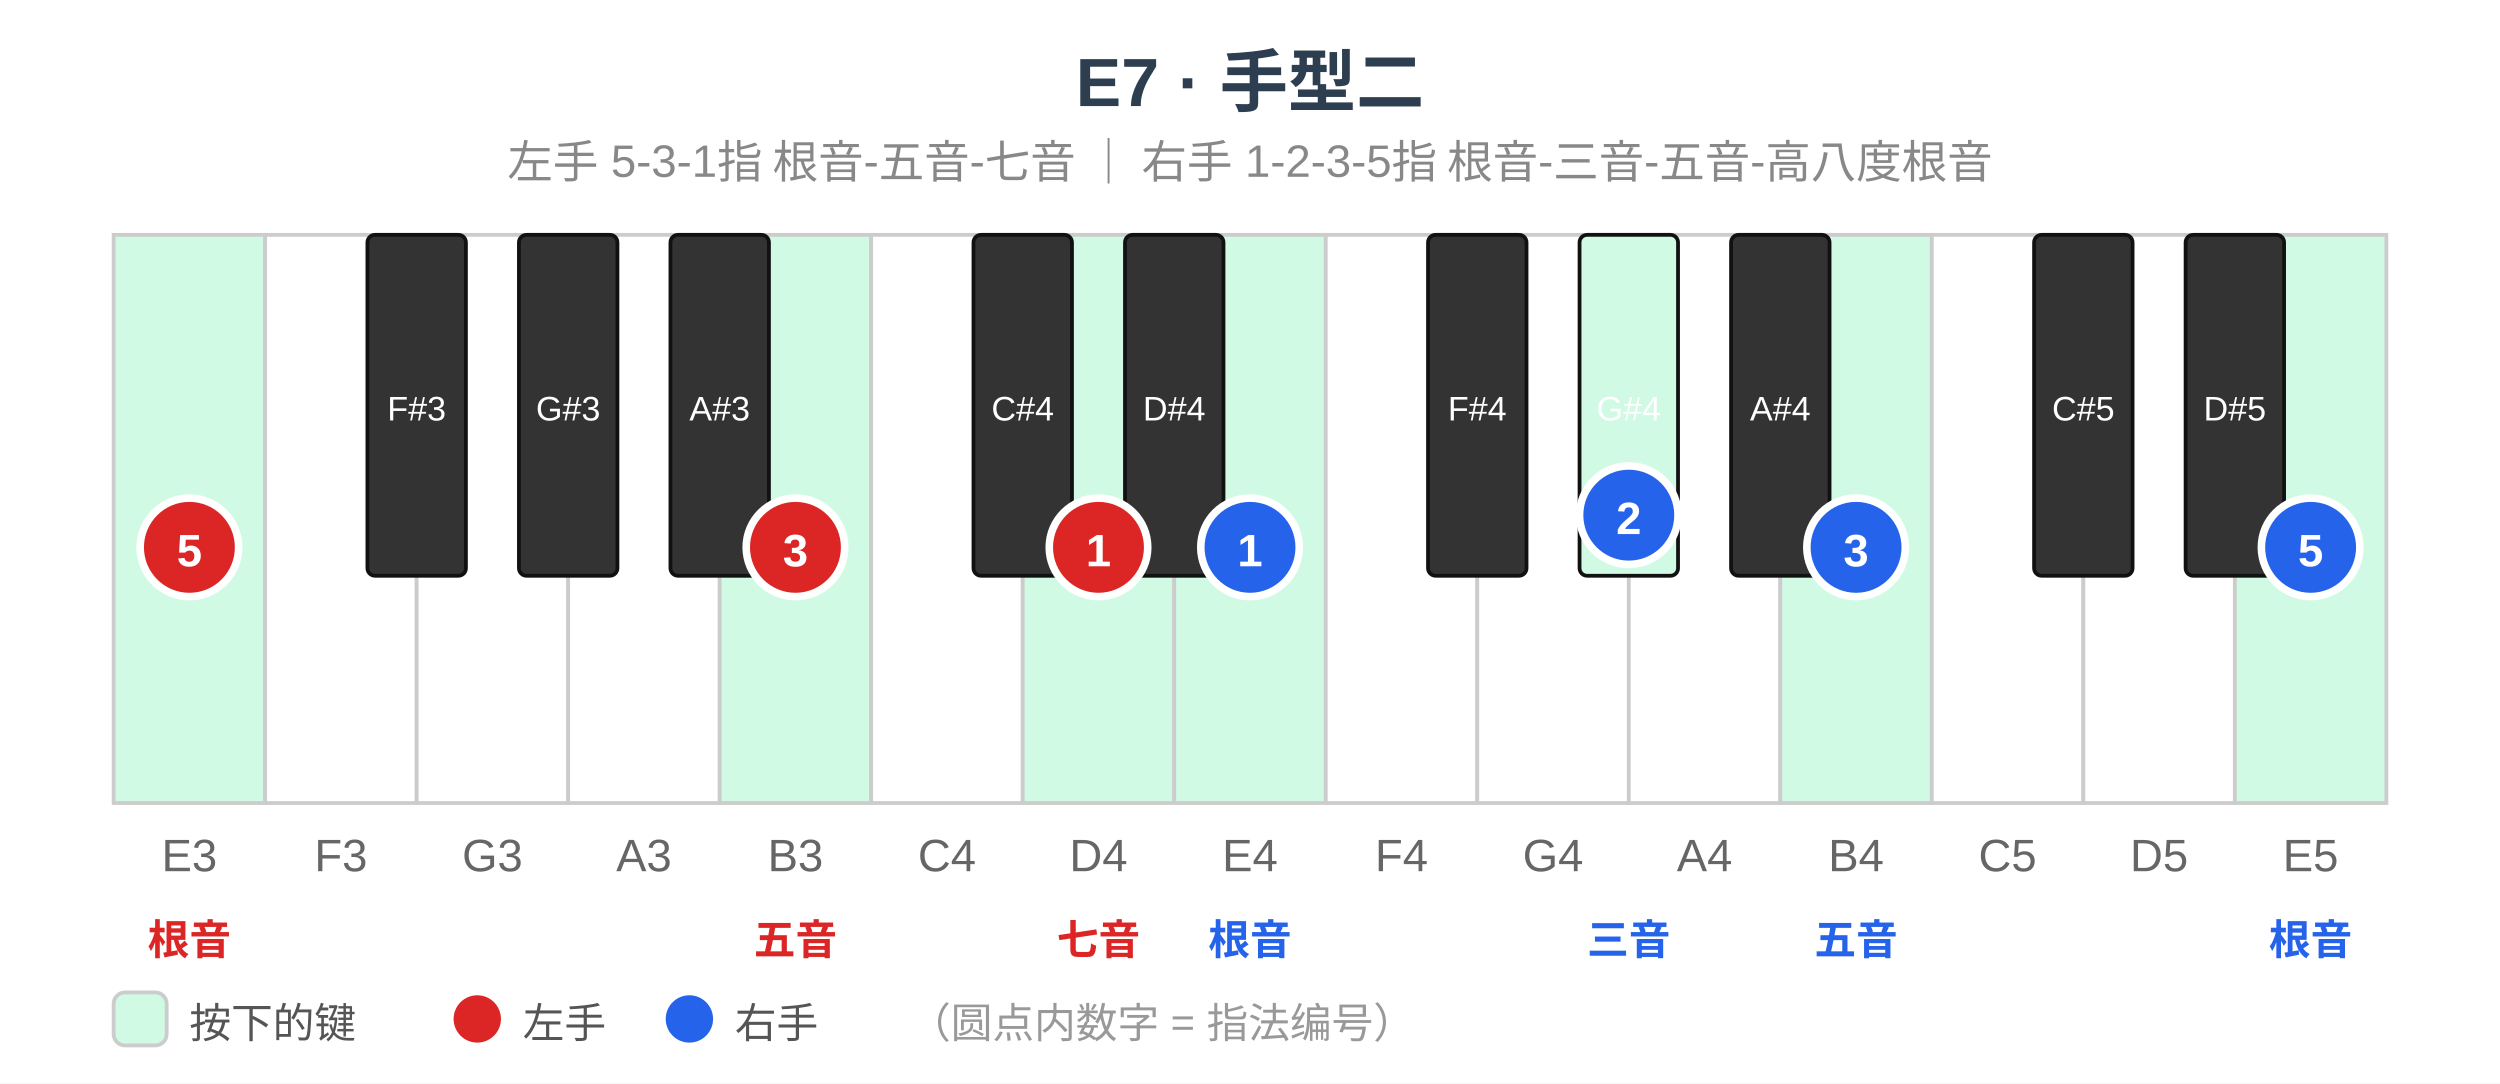
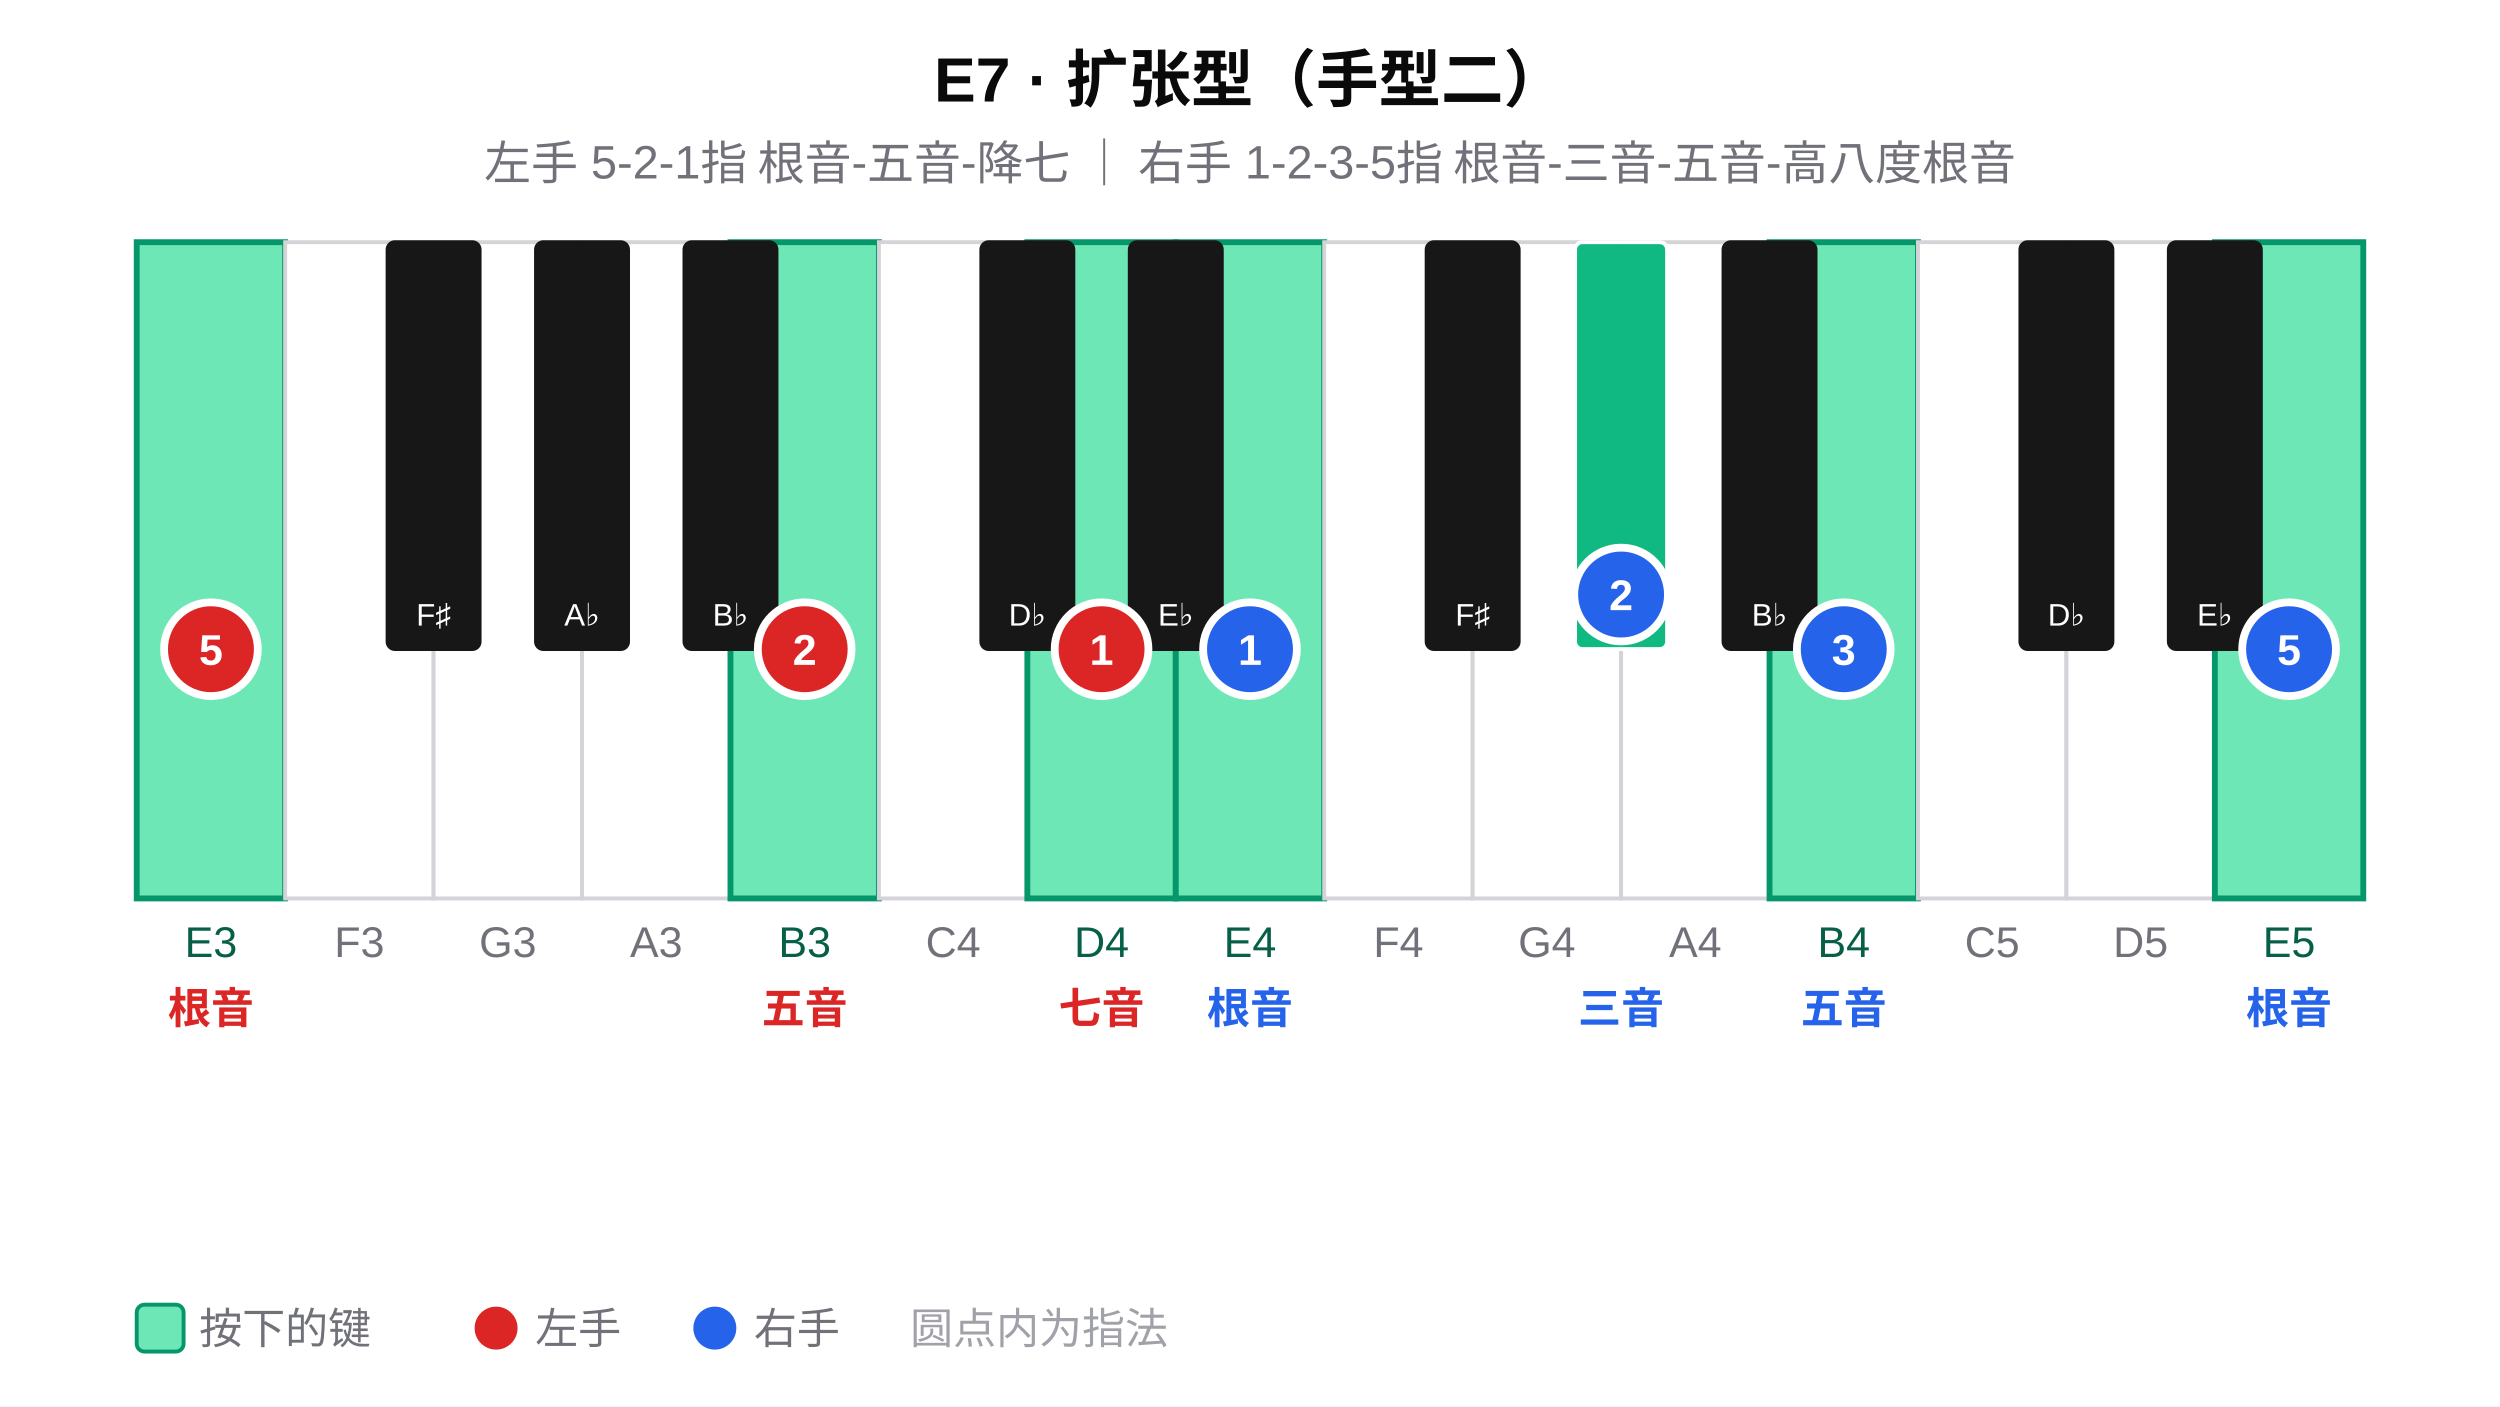
- <svg xmlns="http://www.w3.org/2000/svg" viewBox="0 0 660 286" width="660" height="286">
-   <rect width="660" height="286" fill="#ffffff" />
-   <text x="330.0" y="28" text-anchor="middle" font-family="Arial,sans-serif" font-size="18" font-weight="bold" fill="#2c3e50">E7 · 手型二</text>
-   <text x="330.0" y="47" text-anchor="middle" font-family="Arial,sans-serif" font-size="12" fill="#888">左手 5-3-1指 根音-五音-七音 ｜ 右手 1-2-3-5指 根音-三音-五音-高八度根音</text>
-   <rect x="30.0" y="62" width="40" height="150" fill="#d1fae5" stroke="#ccc" stroke-width="1" />
-   <text x="50.0" y="230" text-anchor="middle" font-family="Arial,sans-serif" font-size="12" fill="#666">E3</text>
-   <rect x="70.0" y="62" width="40" height="150" fill="white" stroke="#ccc" stroke-width="1" />
-   <text x="90.0" y="230" text-anchor="middle" font-family="Arial,sans-serif" font-size="12" fill="#666">F3</text>
-   <rect x="110.0" y="62" width="40" height="150" fill="white" stroke="#ccc" stroke-width="1" />
-   <text x="130.0" y="230" text-anchor="middle" font-family="Arial,sans-serif" font-size="12" fill="#666">G3</text>
-   <rect x="150.0" y="62" width="40" height="150" fill="white" stroke="#ccc" stroke-width="1" />
-   <text x="170.0" y="230" text-anchor="middle" font-family="Arial,sans-serif" font-size="12" fill="#666">A3</text>
-   <rect x="190.0" y="62" width="40" height="150" fill="#d1fae5" stroke="#ccc" stroke-width="1" />
-   <text x="210.0" y="230" text-anchor="middle" font-family="Arial,sans-serif" font-size="12" fill="#666">B3</text>
-   <rect x="230.0" y="62" width="40" height="150" fill="white" stroke="#ccc" stroke-width="1" />
-   <text x="250.0" y="230" text-anchor="middle" font-family="Arial,sans-serif" font-size="12" fill="#666">C4</text>
-   <rect x="270.0" y="62" width="40" height="150" fill="#d1fae5" stroke="#ccc" stroke-width="1" />
-   <text x="290.0" y="230" text-anchor="middle" font-family="Arial,sans-serif" font-size="12" fill="#666">D4</text>
-   <rect x="310.0" y="62" width="40" height="150" fill="#d1fae5" stroke="#ccc" stroke-width="1" />
-   <text x="330.0" y="230" text-anchor="middle" font-family="Arial,sans-serif" font-size="12" fill="#666">E4</text>
-   <rect x="350.0" y="62" width="40" height="150" fill="white" stroke="#ccc" stroke-width="1" />
-   <text x="370.0" y="230" text-anchor="middle" font-family="Arial,sans-serif" font-size="12" fill="#666">F4</text>
-   <rect x="390.0" y="62" width="40" height="150" fill="white" stroke="#ccc" stroke-width="1" />
-   <text x="410.0" y="230" text-anchor="middle" font-family="Arial,sans-serif" font-size="12" fill="#666">G4</text>
-   <rect x="430.0" y="62" width="40" height="150" fill="white" stroke="#ccc" stroke-width="1" />
-   <text x="450.0" y="230" text-anchor="middle" font-family="Arial,sans-serif" font-size="12" fill="#666">A4</text>
-   <rect x="470.0" y="62" width="40" height="150" fill="#d1fae5" stroke="#ccc" stroke-width="1" />
-   <text x="490.0" y="230" text-anchor="middle" font-family="Arial,sans-serif" font-size="12" fill="#666">B4</text>
-   <rect x="510.0" y="62" width="40" height="150" fill="white" stroke="#ccc" stroke-width="1" />
-   <text x="530.0" y="230" text-anchor="middle" font-family="Arial,sans-serif" font-size="12" fill="#666">C5</text>
-   <rect x="550.0" y="62" width="40" height="150" fill="white" stroke="#ccc" stroke-width="1" />
-   <text x="570.0" y="230" text-anchor="middle" font-family="Arial,sans-serif" font-size="12" fill="#666">D5</text>
-   <rect x="590.0" y="62" width="40" height="150" fill="#d1fae5" stroke="#ccc" stroke-width="1" />
-   <text x="610.0" y="230" text-anchor="middle" font-family="Arial,sans-serif" font-size="12" fill="#666">E5</text>
-   <rect x="97.0" y="62" width="26" height="90" fill="#333" stroke="#111" stroke-width="1" rx="2" />
-   <text x="110.0" y="111.0" text-anchor="middle" font-family="Arial,sans-serif" font-size="9" fill="#fff">F#3</text>
-   <rect x="137.0" y="62" width="26" height="90" fill="#333" stroke="#111" stroke-width="1" rx="2" />
-   <text x="150.0" y="111.0" text-anchor="middle" font-family="Arial,sans-serif" font-size="9" fill="#fff">G#3</text>
-   <rect x="177.0" y="62" width="26" height="90" fill="#333" stroke="#111" stroke-width="1" rx="2" />
-   <text x="190.0" y="111.0" text-anchor="middle" font-family="Arial,sans-serif" font-size="9" fill="#fff">A#3</text>
-   <rect x="257.0" y="62" width="26" height="90" fill="#333" stroke="#111" stroke-width="1" rx="2" />
-   <text x="270.0" y="111.0" text-anchor="middle" font-family="Arial,sans-serif" font-size="9" fill="#fff">C#4</text>
-   <rect x="297.0" y="62" width="26" height="90" fill="#333" stroke="#111" stroke-width="1" rx="2" />
-   <text x="310.0" y="111.0" text-anchor="middle" font-family="Arial,sans-serif" font-size="9" fill="#fff">D#4</text>
-   <rect x="377.0" y="62" width="26" height="90" fill="#333" stroke="#111" stroke-width="1" rx="2" />
-   <text x="390.0" y="111.0" text-anchor="middle" font-family="Arial,sans-serif" font-size="9" fill="#fff">F#4</text>
-   <rect x="417.0" y="62" width="26" height="90" fill="#d1fae5" stroke="#111" stroke-width="1" rx="2" />
-   <text x="430.0" y="111.0" text-anchor="middle" font-family="Arial,sans-serif" font-size="9" fill="#fff">G#4</text>
-   <rect x="457.0" y="62" width="26" height="90" fill="#333" stroke="#111" stroke-width="1" rx="2" />
-   <text x="470.0" y="111.0" text-anchor="middle" font-family="Arial,sans-serif" font-size="9" fill="#fff">A#4</text>
-   <rect x="537.0" y="62" width="26" height="90" fill="#333" stroke="#111" stroke-width="1" rx="2" />
-   <text x="550.0" y="111.0" text-anchor="middle" font-family="Arial,sans-serif" font-size="9" fill="#fff">C#5</text>
-   <rect x="577.0" y="62" width="26" height="90" fill="#333" stroke="#111" stroke-width="1" rx="2" />
-   <text x="590.0" y="111.0" text-anchor="middle" font-family="Arial,sans-serif" font-size="9" fill="#fff">D#5</text>
-   <circle cx="50.0" cy="144.5" r="13" fill="#dc2626" stroke="white" stroke-width="2" />
-   <text x="50.0" y="149.5" text-anchor="middle" font-family="Arial,sans-serif" font-size="12" font-weight="bold" fill="white">5</text>
-   <text x="50.0" y="252" text-anchor="middle" font-family="Arial,sans-serif" font-size="11" font-weight="bold" fill="#dc2626">根音</text>
-   <circle cx="210.0" cy="144.5" r="13" fill="#dc2626" stroke="white" stroke-width="2" />
-   <text x="210.0" y="149.5" text-anchor="middle" font-family="Arial,sans-serif" font-size="12" font-weight="bold" fill="white">3</text>
-   <text x="210.0" y="252" text-anchor="middle" font-family="Arial,sans-serif" font-size="11" font-weight="bold" fill="#dc2626">五音</text>
-   <circle cx="290.0" cy="144.5" r="13" fill="#dc2626" stroke="white" stroke-width="2" />
-   <text x="290.0" y="149.5" text-anchor="middle" font-family="Arial,sans-serif" font-size="12" font-weight="bold" fill="white">1</text>
-   <text x="290.0" y="252" text-anchor="middle" font-family="Arial,sans-serif" font-size="11" font-weight="bold" fill="#dc2626">七音</text>
-   <circle cx="330.0" cy="144.5" r="13" fill="#2563eb" stroke="white" stroke-width="2" />
-   <text x="330.0" y="149.5" text-anchor="middle" font-family="Arial,sans-serif" font-size="12" font-weight="bold" fill="white">1</text>
-   <text x="330.0" y="252" text-anchor="middle" font-family="Arial,sans-serif" font-size="11" font-weight="bold" fill="#2563eb">根音</text>
-   <circle cx="430.0" cy="136.0" r="13" fill="#2563eb" stroke="white" stroke-width="2" />
-   <text x="430.0" y="141.0" text-anchor="middle" font-family="Arial,sans-serif" font-size="12" font-weight="bold" fill="white">2</text>
-   <text x="430.0" y="252" text-anchor="middle" font-family="Arial,sans-serif" font-size="11" font-weight="bold" fill="#2563eb">三音</text>
-   <circle cx="490.0" cy="144.5" r="13" fill="#2563eb" stroke="white" stroke-width="2" />
-   <text x="490.0" y="149.5" text-anchor="middle" font-family="Arial,sans-serif" font-size="12" font-weight="bold" fill="white">3</text>
-   <text x="490.0" y="252" text-anchor="middle" font-family="Arial,sans-serif" font-size="11" font-weight="bold" fill="#2563eb">五音</text>
-   <circle cx="610.0" cy="144.5" r="13" fill="#2563eb" stroke="white" stroke-width="2" />
-   <text x="610.0" y="149.5" text-anchor="middle" font-family="Arial,sans-serif" font-size="12" font-weight="bold" fill="white">5</text>
-   <text x="610.0" y="252" text-anchor="middle" font-family="Arial,sans-serif" font-size="11" font-weight="bold" fill="#2563eb">根音</text>
-   <rect x="30.0" y="262" width="14" height="14" rx="3" fill="#d1fae5" stroke="#ccc" stroke-width="1" />
-   <text x="50.0" y="274" font-family="Arial,sans-serif" font-size="11" fill="#555">按下的键</text>
-   <circle cx="126.0" cy="269" r="7" fill="#dc2626" stroke="white" stroke-width="1.5" />
-   <text x="138.0" y="274" font-family="Arial,sans-serif" font-size="11" fill="#555">左手</text>
-   <circle cx="182.0" cy="269" r="7" fill="#2563eb" stroke="white" stroke-width="1.5" />
-   <text x="194.0" y="274" font-family="Arial,sans-serif" font-size="11" fill="#555">右手</text>
-   <text x="240.0" y="274" font-family="Arial,sans-serif" font-size="11" fill="#999">（圆点内数字 = 指法编号）</text>
+ <svg xmlns="http://www.w3.org/2000/svg" viewBox="0 0 640 360" width="640" height="360">
+   <rect width="640" height="360" fill="#FFFFFF" />
+   <text x="320.0" y="26" text-anchor="middle" font-family="Arial, Helvetica, sans-serif" font-size="16" font-weight="bold" fill="#0A0A0A">E7 · 扩张型（手型二）</text>
+   <text x="320.0" y="46" text-anchor="middle" font-family="Arial, Helvetica, sans-serif" font-size="12" fill="#71717A">左手 5-2-1指 根音-五音-降七 ｜ 右手 1-2-3-5指 根音-三音-五音-高八度根音</text>
+   <rect x="35.00" y="62.00" width="38.00" height="168.00" rx="0" ry="0" fill="#6EE7B7" stroke="#059669" stroke-width="1.5" />
+   <text x="54.00" y="245.00" text-anchor="middle" font-family="Arial, Helvetica, sans-serif" font-size="11" fill="#065F46">E3</text>
+   <rect x="73.00" y="62.00" width="38.00" height="168.00" rx="0" ry="0" fill="#FFFFFF" stroke="#D4D4D8" stroke-width="1" />
+   <text x="92.00" y="245.00" text-anchor="middle" font-family="Arial, Helvetica, sans-serif" font-size="11" fill="#71717A">F3</text>
+   <rect x="111.00" y="62.00" width="38.00" height="168.00" rx="0" ry="0" fill="#FFFFFF" stroke="#D4D4D8" stroke-width="1" />
+   <text x="130.00" y="245.00" text-anchor="middle" font-family="Arial, Helvetica, sans-serif" font-size="11" fill="#71717A">G3</text>
+   <rect x="149.00" y="62.00" width="38.00" height="168.00" rx="0" ry="0" fill="#FFFFFF" stroke="#D4D4D8" stroke-width="1" />
+   <text x="168.00" y="245.00" text-anchor="middle" font-family="Arial, Helvetica, sans-serif" font-size="11" fill="#71717A">A3</text>
+   <rect x="187.00" y="62.00" width="38.00" height="168.00" rx="0" ry="0" fill="#6EE7B7" stroke="#059669" stroke-width="1.5" />
+   <text x="206.00" y="245.00" text-anchor="middle" font-family="Arial, Helvetica, sans-serif" font-size="11" fill="#065F46">B3</text>
+   <rect x="225.00" y="62.00" width="38.00" height="168.00" rx="0" ry="0" fill="#FFFFFF" stroke="#D4D4D8" stroke-width="1" />
+   <text x="244.00" y="245.00" text-anchor="middle" font-family="Arial, Helvetica, sans-serif" font-size="11" fill="#71717A">C4</text>
+   <rect x="263.00" y="62.00" width="38.00" height="168.00" rx="0" ry="0" fill="#6EE7B7" stroke="#059669" stroke-width="1.5" />
+   <text x="282.00" y="245.00" text-anchor="middle" font-family="Arial, Helvetica, sans-serif" font-size="11" fill="#065F46">D4</text>
+   <rect x="301.00" y="62.00" width="38.00" height="168.00" rx="0" ry="0" fill="#6EE7B7" stroke="#059669" stroke-width="1.5" />
+   <text x="320.00" y="245.00" text-anchor="middle" font-family="Arial, Helvetica, sans-serif" font-size="11" fill="#065F46">E4</text>
+   <rect x="339.00" y="62.00" width="38.00" height="168.00" rx="0" ry="0" fill="#FFFFFF" stroke="#D4D4D8" stroke-width="1" />
+   <text x="358.00" y="245.00" text-anchor="middle" font-family="Arial, Helvetica, sans-serif" font-size="11" fill="#71717A">F4</text>
+   <rect x="377.00" y="62.00" width="38.00" height="168.00" rx="0" ry="0" fill="#FFFFFF" stroke="#D4D4D8" stroke-width="1" />
+   <text x="396.00" y="245.00" text-anchor="middle" font-family="Arial, Helvetica, sans-serif" font-size="11" fill="#71717A">G4</text>
+   <rect x="415.00" y="62.00" width="38.00" height="168.00" rx="0" ry="0" fill="#FFFFFF" stroke="#D4D4D8" stroke-width="1" />
+   <text x="434.00" y="245.00" text-anchor="middle" font-family="Arial, Helvetica, sans-serif" font-size="11" fill="#71717A">A4</text>
+   <rect x="453.00" y="62.00" width="38.00" height="168.00" rx="0" ry="0" fill="#6EE7B7" stroke="#059669" stroke-width="1.5" />
+   <text x="472.00" y="245.00" text-anchor="middle" font-family="Arial, Helvetica, sans-serif" font-size="11" fill="#065F46">B4</text>
+   <rect x="491.00" y="62.00" width="38.00" height="168.00" rx="0" ry="0" fill="#FFFFFF" stroke="#D4D4D8" stroke-width="1" />
+   <text x="510.00" y="245.00" text-anchor="middle" font-family="Arial, Helvetica, sans-serif" font-size="11" fill="#71717A">C5</text>
+   <rect x="529.00" y="62.00" width="38.00" height="168.00" rx="0" ry="0" fill="#FFFFFF" stroke="#D4D4D8" stroke-width="1" />
+   <text x="548.00" y="245.00" text-anchor="middle" font-family="Arial, Helvetica, sans-serif" font-size="11" fill="#71717A">D5</text>
+   <rect x="567.00" y="62.00" width="38.00" height="168.00" rx="0" ry="0" fill="#6EE7B7" stroke="#059669" stroke-width="1.5" />
+   <text x="586.00" y="245.00" text-anchor="middle" font-family="Arial, Helvetica, sans-serif" font-size="11" fill="#065F46">E5</text>
+   <rect x="99.22" y="62.00" width="23.56" height="104.16" rx="1.88" fill="#171717" stroke="#171717" stroke-width="1" />
+   <text x="111.00" y="160.16" text-anchor="middle" font-family="Arial, Helvetica, sans-serif" font-size="8" fill="#FFFFFF">F♯</text>
+   <rect x="137.22" y="62.00" width="23.56" height="104.16" rx="1.88" fill="#171717" stroke="#171717" stroke-width="1" />
+   <text x="149.00" y="160.16" text-anchor="middle" font-family="Arial, Helvetica, sans-serif" font-size="8" fill="#FFFFFF">A♭</text>
+   <rect x="175.22" y="62.00" width="23.56" height="104.16" rx="1.88" fill="#171717" stroke="#171717" stroke-width="1" />
+   <text x="187.00" y="160.16" text-anchor="middle" font-family="Arial, Helvetica, sans-serif" font-size="8" fill="#FFFFFF">B♭</text>
+   <rect x="251.22" y="62.00" width="23.56" height="104.16" rx="1.88" fill="#171717" stroke="#171717" stroke-width="1" />
+   <text x="263.00" y="160.16" text-anchor="middle" font-family="Arial, Helvetica, sans-serif" font-size="8" fill="#FFFFFF">D♭</text>
+   <rect x="289.22" y="62.00" width="23.56" height="104.16" rx="1.88" fill="#171717" stroke="#171717" stroke-width="1" />
+   <text x="301.00" y="160.16" text-anchor="middle" font-family="Arial, Helvetica, sans-serif" font-size="8" fill="#FFFFFF">E♭</text>
+   <rect x="365.22" y="62.00" width="23.56" height="104.16" rx="1.88" fill="#171717" stroke="#171717" stroke-width="1" />
+   <text x="377.00" y="160.16" text-anchor="middle" font-family="Arial, Helvetica, sans-serif" font-size="8" fill="#FFFFFF">F♯</text>
+   <rect x="403.22" y="62.00" width="23.56" height="104.16" rx="1.88" fill="#10B981" stroke="#FFFFFF" stroke-width="1" />
+   <text x="415.00" y="160.16" text-anchor="middle" font-family="Arial, Helvetica, sans-serif" font-size="8" fill="#FFFFFF">A♭</text>
+   <rect x="441.22" y="62.00" width="23.56" height="104.16" rx="1.88" fill="#171717" stroke="#171717" stroke-width="1" />
+   <text x="453.00" y="160.16" text-anchor="middle" font-family="Arial, Helvetica, sans-serif" font-size="8" fill="#FFFFFF">B♭</text>
+   <rect x="517.22" y="62.00" width="23.56" height="104.16" rx="1.88" fill="#171717" stroke="#171717" stroke-width="1" />
+   <text x="529.00" y="160.16" text-anchor="middle" font-family="Arial, Helvetica, sans-serif" font-size="8" fill="#FFFFFF">D♭</text>
+   <rect x="555.22" y="62.00" width="23.56" height="104.16" rx="1.88" fill="#171717" stroke="#171717" stroke-width="1" />
+   <text x="567.00" y="160.16" text-anchor="middle" font-family="Arial, Helvetica, sans-serif" font-size="8" fill="#FFFFFF">E♭</text>
+   <circle cx="54.0" cy="166.2" r="12" fill="#DC2626" stroke="#FFFFFF" stroke-width="2" />
+   <text x="54.0" y="170.2" text-anchor="middle" font-family="Arial, Helvetica, sans-serif" font-size="11" font-weight="bold" fill="#FFFFFF">5</text>
+   <text x="54.0" y="262" text-anchor="middle" font-family="Arial, Helvetica, sans-serif" font-size="11" font-weight="bold" fill="#DC2626">根音</text>
+   <circle cx="206.0" cy="166.2" r="12" fill="#DC2626" stroke="#FFFFFF" stroke-width="2" />
+   <text x="206.0" y="170.2" text-anchor="middle" font-family="Arial, Helvetica, sans-serif" font-size="11" font-weight="bold" fill="#FFFFFF">2</text>
+   <text x="206.0" y="262" text-anchor="middle" font-family="Arial, Helvetica, sans-serif" font-size="11" font-weight="bold" fill="#DC2626">五音</text>
+   <circle cx="282.0" cy="166.2" r="12" fill="#DC2626" stroke="#FFFFFF" stroke-width="2" />
+   <text x="282.0" y="170.2" text-anchor="middle" font-family="Arial, Helvetica, sans-serif" font-size="11" font-weight="bold" fill="#FFFFFF">1</text>
+   <text x="282.0" y="262" text-anchor="middle" font-family="Arial, Helvetica, sans-serif" font-size="11" font-weight="bold" fill="#DC2626">七音</text>
+   <circle cx="320.0" cy="166.2" r="12" fill="#2563EB" stroke="#FFFFFF" stroke-width="2" />
+   <text x="320.0" y="170.2" text-anchor="middle" font-family="Arial, Helvetica, sans-serif" font-size="11" font-weight="bold" fill="#FFFFFF">1</text>
+   <text x="320.0" y="262" text-anchor="middle" font-family="Arial, Helvetica, sans-serif" font-size="11" font-weight="bold" fill="#2563EB">根音</text>
+   <circle cx="415.0" cy="152.2" r="12" fill="#2563EB" stroke="#FFFFFF" stroke-width="2" />
+   <text x="415.0" y="156.2" text-anchor="middle" font-family="Arial, Helvetica, sans-serif" font-size="11" font-weight="bold" fill="#FFFFFF">2</text>
+   <text x="415.0" y="262" text-anchor="middle" font-family="Arial, Helvetica, sans-serif" font-size="11" font-weight="bold" fill="#2563EB">三音</text>
+   <circle cx="472.0" cy="166.2" r="12" fill="#2563EB" stroke="#FFFFFF" stroke-width="2" />
+   <text x="472.0" y="170.2" text-anchor="middle" font-family="Arial, Helvetica, sans-serif" font-size="11" font-weight="bold" fill="#FFFFFF">3</text>
+   <text x="472.0" y="262" text-anchor="middle" font-family="Arial, Helvetica, sans-serif" font-size="11" font-weight="bold" fill="#2563EB">五音</text>
+   <circle cx="586.0" cy="166.2" r="12" fill="#2563EB" stroke="#FFFFFF" stroke-width="2" />
+   <text x="586.0" y="170.2" text-anchor="middle" font-family="Arial, Helvetica, sans-serif" font-size="11" font-weight="bold" fill="#FFFFFF">5</text>
+   <text x="586.0" y="262" text-anchor="middle" font-family="Arial, Helvetica, sans-serif" font-size="11" font-weight="bold" fill="#2563EB">根音</text>
+   <rect x="35.0" y="334" width="12" height="12" rx="2" fill="#6EE7B7" stroke="#059669" stroke-width="1" />
+   <text x="51.0" y="344" font-family="Arial, Helvetica, sans-serif" font-size="11" fill="#71717A">按下的键</text>
+   <circle cx="127.0" cy="340" r="6" fill="#DC2626" stroke="#FFFFFF" stroke-width="1" />
+   <text x="137.0" y="344" font-family="Arial, Helvetica, sans-serif" font-size="11" fill="#71717A">左手</text>
+   <circle cx="183.0" cy="340" r="6" fill="#2563EB" stroke="#FFFFFF" stroke-width="1" />
+   <text x="193.0" y="344" font-family="Arial, Helvetica, sans-serif" font-size="11" fill="#71717A">右手</text>
+   <text x="233.0" y="344" font-family="Arial, Helvetica, sans-serif" font-size="11" fill="#A1A1AA">圆点内为指法</text>
</svg>
